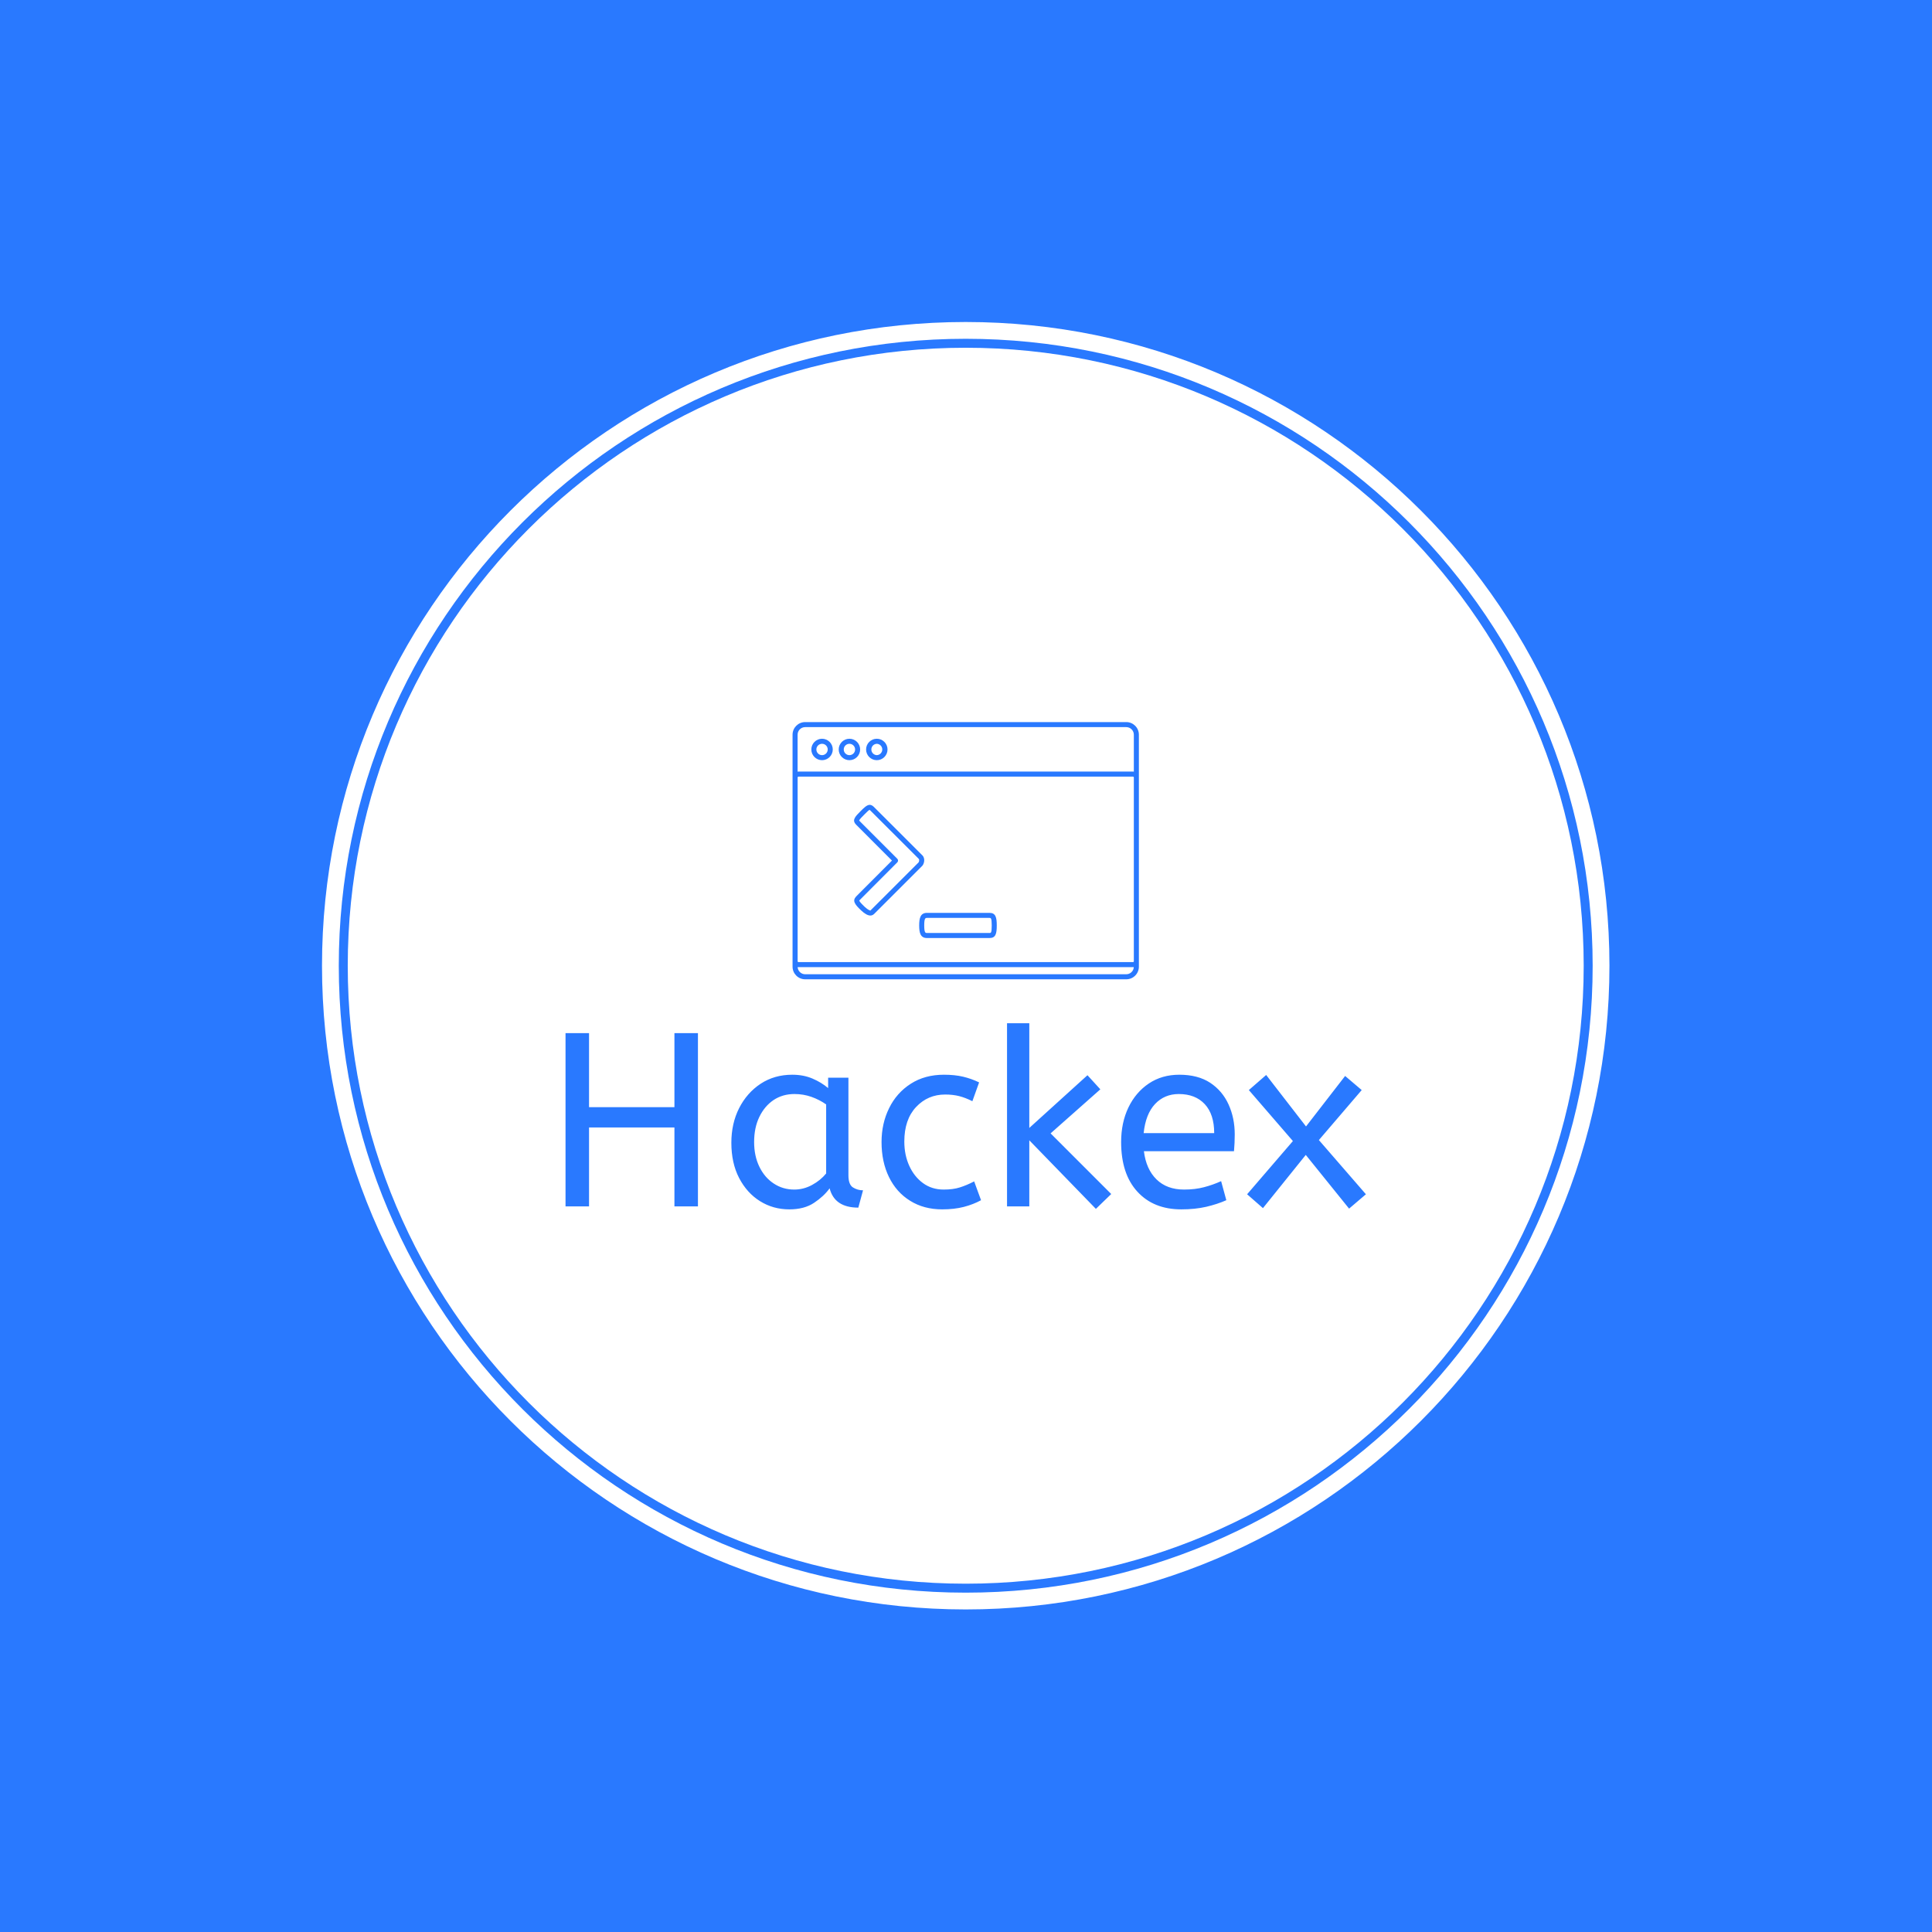
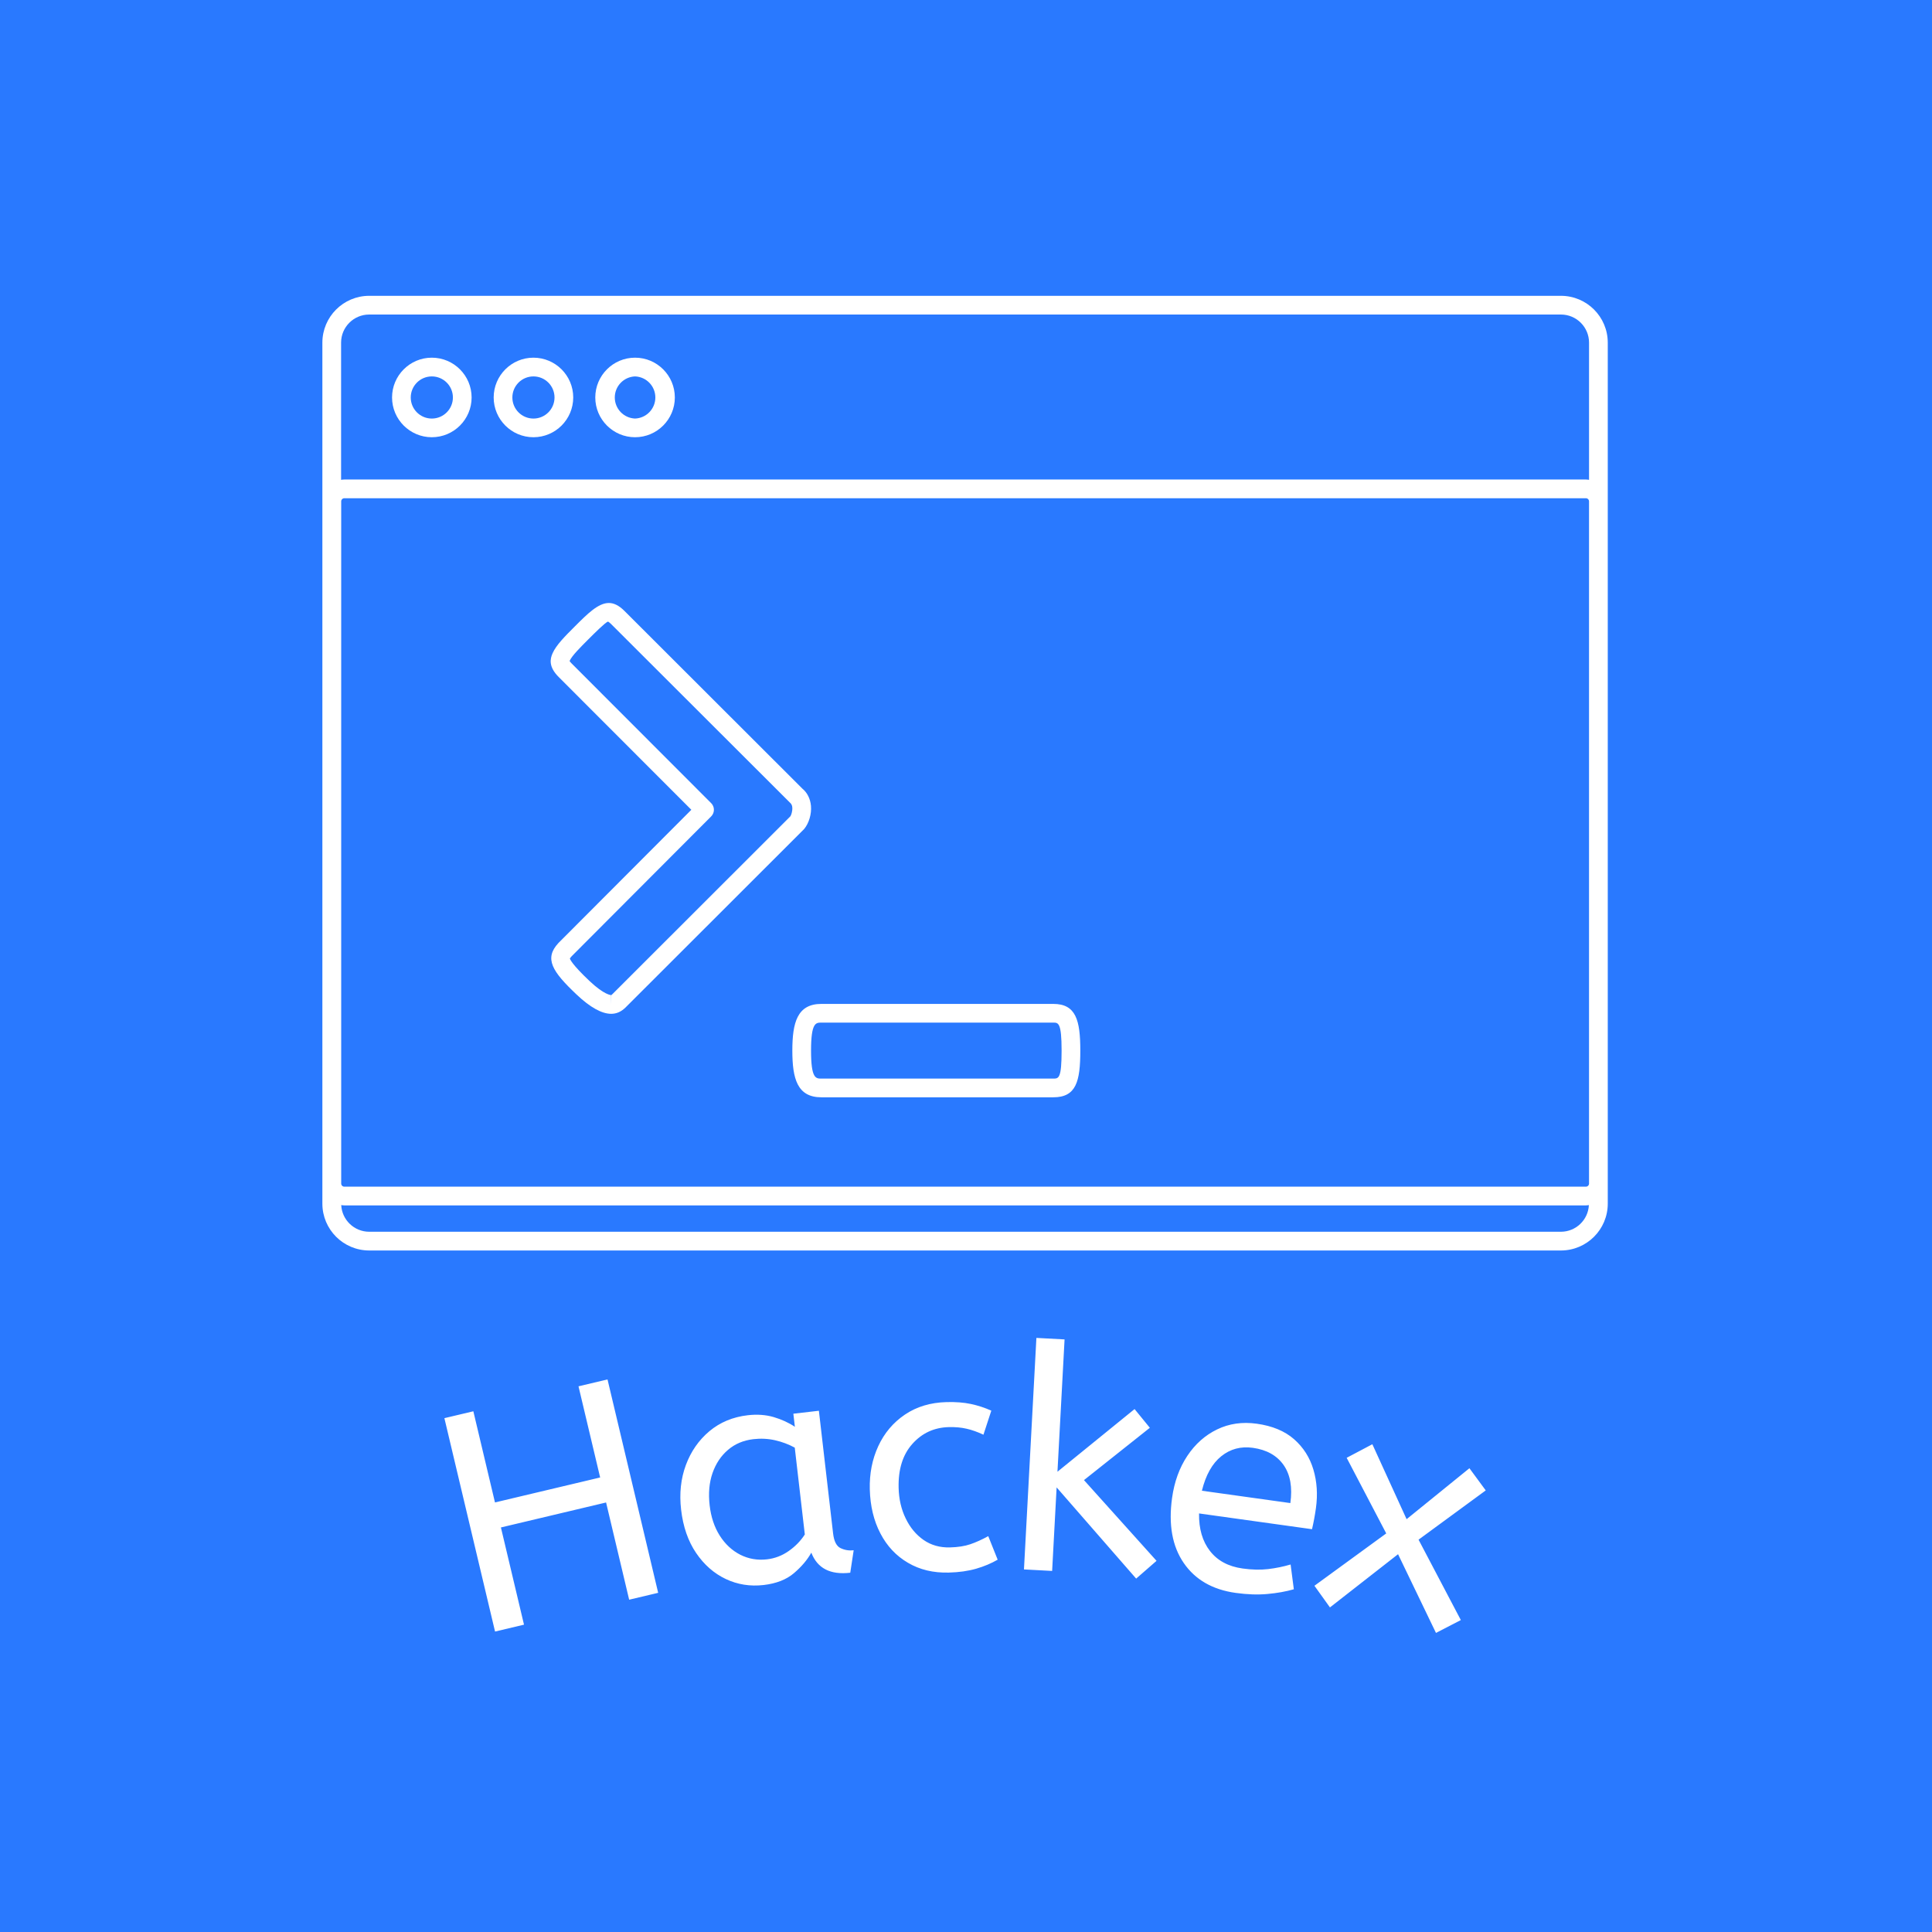
<svg xmlns="http://www.w3.org/2000/svg" version="1.1" width="1500" height="1500" viewBox="0 0 1500 1500">
  <rect width="1500" height="1500" fill="#2979ff" />
-   <g transform="matrix(0.6666667,0,0,0.6666667,249.7843,249.7843)">
-     <svg viewBox="0 0 343 343" data-background-color="#2979ff" preserveAspectRatio="xMidYMid meet" height="1500" width="1500">
-       <g id="tight-bounds" transform="matrix(1,0,0,1,0.074,0.074)">
-         <svg viewBox="0 0 342.852 342.852" height="342.852" width="342.852">
+   <g transform="matrix(0.6666667,0,0,0.6666667,249.2785,228.3976)">
+     <svg viewBox="0 0 315 328" data-background-color="#2979ff" preserveAspectRatio="xMidYMid meet" height="1561" width="1500">
+       <g id="tight-bounds" transform="matrix(1,0,0,1,0.2272817,0.4)">
+         <svg viewBox="0 0 314.545 327.2" height="327.2" width="314.545">
          <g>
-             <svg />
-           </g>
-           <g>
-             <svg viewBox="0 0 342.852 342.852" height="342.852" width="342.852">
-               <g>
-                 <path d="M0 171.426c0-94.676 76.75-171.426 171.426-171.426 94.676 0 171.426 76.75 171.426 171.426 0 94.676-76.75 171.426-171.426 171.426-94.676 0-171.426-76.75-171.426-171.426zM171.426 338.382c92.207 0 166.956-74.749 166.956-166.956 0-92.207-74.749-166.956-166.956-166.956-92.207 0-166.956 74.749-166.956 166.956 0 92.207 74.749 166.956 166.956 166.956z" data-fill-palette-color="tertiary" fill="#ffffff" stroke="transparent" />
-                 <ellipse rx="164.569" ry="164.569" cx="171.426" cy="171.426" fill="#ffffff" stroke="transparent" stroke-width="0" fill-opacity="1" data-fill-palette-color="tertiary" />
-               </g>
-               <g transform="matrix(1,0,0,1,64.84656,106.5425)">
-                 <svg viewBox="0 0 213.158 129.767" height="129.767" width="213.158">
-                   <g>
-                     <svg viewBox="0 0 213.158 129.767" height="129.767" width="213.158">
+             <svg viewBox="0 0 488.21 507.851" height="327.2" width="314.545">
+               <g transform="matrix(1,0,0,1,46.34508,395.8002)">
+                 <svg viewBox="0 0 395.52 112.051" height="112.051" width="395.52">
+                   <g id="textblocktransform">
+                     <svg viewBox="0 0 395.52 112.051" height="112.051" width="395.52" id="textblock">
                      <g>
-                         <svg viewBox="0 0 213.158 129.767" height="129.767" width="213.158">
-                           <g transform="matrix(1,0,0,1,0,80.20091)">
-                             <svg viewBox="0 0 213.158 49.566" height="49.566" width="213.158">
-                               <g id="textblocktransform">
-                                 <svg viewBox="0 0 213.158 49.566" height="49.566" width="213.158" id="textblock">
-                                   <g>
-                                     <svg viewBox="0 0 213.158 49.566" height="49.566" width="213.158">
-                                       <g transform="matrix(1,0,0,1,0,0)">
-                                         <svg width="213.158" viewBox="4.5 -37 161.69 37.6" height="49.566" data-palette-color="#2979ff">
-                                           <path d="M9.25 0L4.5 0 4.5-35 9.25-35 9.25-20.05 26.5-20.05 26.5-35 31.25-35 31.25 0 26.5 0 26.5-15.95 9.25-15.95 9.25 0ZM49.7 0.6L49.7 0.6Q46.45 0.6 43.8-1.05 41.15-2.7 39.57-5.73 38-8.75 38-12.85L38-12.85Q38-16.75 39.57-19.85 41.15-22.95 43.92-24.78 46.7-26.6 50.3-26.6L50.3-26.6Q52.55-26.6 54.37-25.83 56.2-25.05 57.55-23.9L57.55-23.9 57.55-26 61.65-26 61.65-6.3Q61.65-4.4 62.57-3.83 63.5-3.25 64.6-3.25L64.6-3.25 63.65 0.25Q58.85 0.25 57.85-3.65L57.85-3.65Q56.7-2.05 54.72-0.73 52.75 0.6 49.7 0.6ZM50.7-3.4L50.7-3.4Q52.6-3.4 54.3-4.33 56-5.25 57.15-6.65L57.15-6.65 57.15-20.6Q55.8-21.55 54.17-22.13 52.55-22.7 50.75-22.7L50.75-22.7Q48.35-22.7 46.52-21.48 44.7-20.25 43.65-18.07 42.6-15.9 42.6-13L42.6-13Q42.6-10.2 43.65-8.03 44.7-5.85 46.55-4.63 48.4-3.4 50.7-3.4ZM80.59 0.6L80.59 0.6Q76.89 0.6 74.12-1.13 71.34-2.85 69.84-5.93 68.34-9 68.34-13L68.34-13Q68.34-16.75 69.87-19.85 71.39-22.95 74.25-24.78 77.09-26.6 80.94-26.6L80.94-26.6Q83.14-26.6 84.82-26.2 86.5-25.8 88.05-25.05L88.05-25.05 86.69-21.25Q85.3-21.95 84.02-22.28 82.75-22.6 81.19-22.6L81.19-22.6Q77.69-22.6 75.32-20.08 72.94-17.55 72.94-13.1L72.94-13.1Q72.94-10.4 73.94-8.2 74.94-6 76.72-4.7 78.5-3.4 80.89-3.4L80.89-3.4Q82.8-3.4 84.14-3.83 85.5-4.25 87.05-5.05L87.05-5.05 88.44-1.25Q86.89-0.4 84.97 0.1 83.05 0.6 80.59 0.6ZM114.74-2.5L111.64 0.5 98.19-13.35 98.19 0 93.69 0 93.69-37 98.19-37 98.19-15.85 109.94-26.5 112.54-23.65 102.49-14.75 114.74-2.5ZM128.89 0.6L128.89 0.6Q123.29 0.6 120.02-2.98 116.74-6.55 116.74-13L116.74-13Q116.74-16.9 118.21-19.98 119.69-23.05 122.34-24.83 124.99-26.6 128.49-26.6L128.49-26.6Q132.24-26.6 134.72-24.98 137.19-23.35 138.44-20.6 139.69-17.85 139.69-14.55L139.69-14.55Q139.69-12.8 139.54-11.15L139.54-11.15 121.34-11.15Q121.79-7.5 123.89-5.45 125.99-3.4 129.44-3.4L129.44-3.4Q131.69-3.4 133.49-3.88 135.29-4.35 136.94-5.1L136.94-5.1 137.99-1.25Q136.19-0.45 133.94 0.08 131.69 0.6 128.89 0.6ZM121.29-14.8L121.29-14.8 135.54-14.8Q135.54-18.6 133.64-20.65 131.74-22.7 128.39-22.7L128.39-22.7Q125.49-22.7 123.59-20.68 121.69-18.65 121.29-14.8ZM166.19-2.45L162.79 0.45 154.04-10.4 145.39 0.35 142.19-2.45 151.44-13.2 142.54-23.5 146.04-26.55 154.09-16.15 161.99-26.35 165.34-23.5 156.69-13.4 166.19-2.45Z" opacity="1" transform="matrix(1,0,0,1,0,0)" fill="#2979ff" class="wordmark-text-0" data-fill-palette-color="quaternary" id="text-0" />
-                                         </svg>
-                                       </g>
-                                     </svg>
-                                   </g>
-                                 </svg>
-                               </g>
+                         <svg viewBox="0 0 395.52 112.051" height="112.051" width="395.52">
+                           <g transform="matrix(1,0,0,1,0,0)">
+                             <svg width="395.52" viewBox="-0.571 -33.9 162.054 45.91" height="112.051" data-palette-color="#ffffff">
+                               <path d="M11.817 10.726l-4.505 1.07-7.883-33.207 4.505-1.07 3.367 14.186 16.366-3.885-3.368-14.186 4.514-1.072 7.884 33.207-4.515 1.072-3.592-15.13-16.365 3.886zM49.11 4.556v0c-2.099 0.243-4.065-0.07-5.897-0.938-1.832-0.868-3.371-2.22-4.617-4.056-1.246-1.836-2.022-4.078-2.33-6.727v0c-0.292-2.523-0.044-4.844 0.745-6.961 0.788-2.118 2.008-3.87 3.659-5.256 1.658-1.387 3.649-2.215 5.974-2.484v0c1.45-0.168 2.794-0.072 4.03 0.288 1.237 0.367 2.336 0.87 3.296 1.511v0l-0.236-2.036 3.973-0.46 2.211 19.092c0.142 1.225 0.532 1.989 1.172 2.291 0.639 0.302 1.316 0.411 2.031 0.328v0l-0.532 3.495c-3.099 0.359-5.119-0.682-6.059-3.124v0c-0.622 1.119-1.519 2.179-2.692 3.181-1.178 1.009-2.754 1.628-4.728 1.856zM49.634 0.559v0c1.225-0.142 2.353-0.574 3.383-1.298 1.03-0.723 1.864-1.582 2.5-2.574v0l-1.564-13.51c-0.945-0.515-1.963-0.897-3.052-1.147-1.096-0.249-2.223-0.306-3.383-0.172v0c-1.55 0.179-2.868 0.735-3.954 1.666-1.088 0.925-1.891 2.128-2.411 3.611-0.513 1.482-0.661 3.16-0.444 5.035v0c0.209 1.808 0.733 3.375 1.571 4.7 0.845 1.325 1.909 2.316 3.194 2.973 1.29 0.649 2.677 0.888 4.16 0.716zM77.918 2.62v0c-2.406 0.062-4.523-0.447-6.351-1.526-1.835-1.073-3.265-2.597-4.29-4.571-1.031-1.974-1.581-4.261-1.647-6.86v0c-0.063-2.439 0.376-4.678 1.317-6.716 0.941-2.038 2.323-3.675 4.144-4.909 1.822-1.234 3.983-1.883 6.482-1.948v0c1.433-0.037 2.696 0.06 3.789 0.293 1.093 0.232 2.152 0.578 3.178 1.038v0l-1.224 3.743c-0.925-0.436-1.803-0.747-2.635-0.933-0.832-0.192-1.751-0.275-2.757-0.248v0c-2.279 0.059-4.167 0.928-5.665 2.607-1.504 1.679-2.218 3.965-2.143 6.857v0c0.045 1.759 0.413 3.344 1.103 4.753 0.683 1.416 1.613 2.533 2.787 3.35 1.175 0.81 2.542 1.195 4.101 1.154v0c1.24-0.032 2.292-0.196 3.159-0.492 0.873-0.296 1.805-0.717 2.798-1.262v0l1.465 3.663c-0.999 0.579-2.117 1.048-3.355 1.407-1.244 0.359-2.663 0.559-4.256 0.6zM110.253 0.793l-3.173 2.764-12.377-14.194-0.698 13.001-4.384-0.235 1.935-36.029 4.384 0.236-1.106 20.59 12-9.75 2.377 2.911-10.251 8.142zM122.572 5.783v0c-3.605-0.503-6.3-2.054-8.084-4.652-1.791-2.599-2.397-5.975-1.818-10.129v0c0.35-2.509 1.139-4.688 2.367-6.535 1.227-1.848 2.776-3.224 4.645-4.128 1.863-0.904 3.92-1.2 6.171-0.885v0c2.417 0.337 4.348 1.139 5.794 2.404 1.451 1.273 2.456 2.85 3.015 4.732 0.559 1.882 0.689 3.886 0.392 6.012v0c-0.158 1.129-0.36 2.218-0.607 3.267v0l-17.58-2.453c-0.038 2.391 0.529 4.338 1.699 5.841 1.169 1.509 2.863 2.419 5.082 2.728v0c1.446 0.202 2.771 0.232 3.975 0.091 1.198-0.142 2.362-0.38 3.493-0.714v0l0.501 3.856c-1.234 0.353-2.597 0.597-4.09 0.731-1.501 0.141-3.152 0.085-4.955-0.166zM117.31-10.117v0l13.766 1.921c0.342-2.45-0.006-4.42-1.043-5.911-1.044-1.492-2.642-2.388-4.794-2.688v0c-1.869-0.261-3.508 0.177-4.919 1.313-1.403 1.13-2.407 2.919-3.01 5.365zM157.606 10.01l-3.868 2-5.901-12.249-10.599 8.28-2.414-3.37 11.173-8.145-6.158-11.766 3.998-2.113 5.329 11.663 9.777-7.928 2.539 3.451-10.455 7.666z" opacity="1" transform="matrix(1,0,0,1,0,0)" fill="#ffffff" class="wordmark-text-0" data-fill-palette-color="primary" id="text-0" />
                            </svg>
                          </g>
-                           <g transform="matrix(1,0,0,1,60.46448,0)">
-                             <svg viewBox="0 0 92.229 68.5" height="68.5" width="92.229">
-                               <g>
-                                 <svg version="1.1" x="0" y="0" viewBox="7.5 18.435 85.001 63.131" enable-background="new 0 0 100 100" xml:space="preserve" height="68.5" width="92.229" class="icon-icon-0" data-fill-palette-color="quaternary" id="icon-0">
-                                   <g fill="#2979ff" data-fill-palette-color="quaternary">
-                                     <path d="M89.405 18.435H10.595A3.1 3.1 0 0 0 7.5 21.53V78.471A3.1 3.1 0 0 0 10.595 81.566H89.406A3.1 3.1 0 0 0 92.501 78.471V21.529A3.1 3.1 0 0 0 89.405 18.435M10.595 19.673H89.406A1.86 1.86 0 0 1 91.263 21.529V30.604C91.195 30.594 91.127 30.583 91.056 30.583H8.951C8.878 30.583 8.808 30.594 8.738 30.604V21.528C8.738 20.506 9.571 19.673 10.595 19.673M91.263 77.14A0.207 0.207 0 0 1 91.056 77.346H8.951A0.206 0.206 0 0 1 8.745 77.14V32.027C8.745 31.914 8.838 31.821 8.951 31.821H91.055C91.169 31.821 91.262 31.914 91.262 32.027V77.14zM89.405 80.327H10.595A1.855 1.855 0 0 1 8.747 78.563C8.814 78.573 8.882 78.584 8.951 78.584H91.055C91.123 78.584 91.188 78.573 91.252 78.564A1.854 1.854 0 0 1 89.405 80.327" fill="#2979ff" data-fill-palette-color="quaternary" />
-                                     <path d="M28.178 27.787C29.628 27.787 30.808 26.607 30.808 25.157 30.808 23.706 29.628 22.526 28.178 22.526S25.547 23.706 25.547 25.157 26.728 27.787 28.178 27.787M28.178 23.765A1.394 1.394 0 0 1 28.178 26.551 1.394 1.394 0 0 1 28.178 23.765" fill="#2979ff" data-fill-palette-color="quaternary" />
-                                     <path d="M21.458 27.787A2.633 2.633 0 0 0 24.089 25.157 2.634 2.634 0 0 0 21.458 22.526C20.008 22.526 18.828 23.706 18.828 25.157S20.008 27.787 21.458 27.787M21.458 23.765A1.393 1.393 0 1 1 21.458 26.552 1.393 1.393 0 0 1 21.457 23.765" fill="#2979ff" data-fill-palette-color="quaternary" />
-                                     <path d="M14.738 27.787A2.633 2.633 0 0 0 17.369 25.157 2.634 2.634 0 0 0 14.738 22.526C13.288 22.526 12.108 23.706 12.108 25.157S13.288 27.787 14.738 27.787M14.738 23.765A1.393 1.393 0 1 1 14.738 26.552 1.393 1.393 0 0 1 14.737 23.765" fill="#2979ff" data-fill-palette-color="quaternary" />
-                                   </g>
-                                   <path d="M26.598 65.915C25.974 65.915 25.203 65.486 24.309 64.639 22.704 63.12 22.149 62.268 23.109 61.234L31.899 52.423 23.125 43.641C22.449 42.965 22.555 42.446 22.724 42.071 22.966 41.527 23.538 40.954 24.203 40.29 25.032 39.461 25.745 38.748 26.444 38.748 26.786 38.748 27.123 38.92 27.477 39.274L39.246 51.029C39.557 51.283 39.767 51.688 39.81 52.163 39.858 52.7 39.676 53.315 39.358 53.696L27.53 65.514C27.243 65.787 26.941 65.915 26.598 65.915M23.846 42.57C23.837 42.57 23.873 42.638 24 42.764L33.211 51.985A0.62 0.62 0 0 1 33.211 52.86L24 62.093A0.8 0.8 0 0 0 23.867 62.259C23.879 62.306 23.992 62.636 25.159 63.739 26.138 64.666 26.579 64.677 26.597 64.677V65.296L26.607 64.676 26.606 64.677C26.603 64.677 26.626 64.665 26.667 64.627L38.444 52.86C38.505 52.783 38.595 52.503 38.575 52.271A0.44 0.44 0 0 0 38.413 51.943L26.601 40.148C26.457 40.005 26.386 39.977 26.386 39.977 26.204 40.037 25.5 40.741 25.079 41.161 24.548 41.693 24.002 42.239 23.852 42.574 23.85 42.571 23.848 42.57 23.846 42.57" fill="#2979ff" data-fill-palette-color="quaternary" />
-                                   <path d="M55.834 71.436H40.498C38.904 71.436 38.578 70.202 38.578 68.348S38.904 65.26 40.498 65.26H55.834C57.337 65.26 57.621 66.345 57.621 68.348 57.621 70.396 57.346 71.436 55.834 71.436M40.498 66.497C40.132 66.497 39.815 66.497 39.815 68.348S40.131 70.199 40.498 70.199H55.834C56.188 70.199 56.384 70.199 56.384 68.348S56.165 66.497 55.834 66.497z" fill="#2979ff" data-fill-palette-color="quaternary" />
-                                 </svg>
-                               </g>
-                             </svg>
-                           </g>
-                           <g />
                        </svg>
                      </g>
                    </svg>
                  </g>
                </svg>
              </g>
+               <g>
+                 <svg viewBox="0 0 488.21 362.598" height="362.598" width="488.21">
+                   <g>
+                     <svg version="1.1" x="0" y="0" viewBox="7.5 18.435 85.001 63.131" enable-background="new 0 0 100 100" xml:space="preserve" height="362.598" width="488.21" class="icon-icon-0" data-fill-palette-color="accent" id="icon-0">
+                       <g fill="#ffffff" data-fill-palette-color="accent">
+                         <path d="M89.405 18.435H10.595A3.1 3.1 0 0 0 7.5 21.53V78.471A3.1 3.1 0 0 0 10.595 81.566H89.406A3.1 3.1 0 0 0 92.501 78.471V21.529A3.1 3.1 0 0 0 89.405 18.435M10.595 19.673H89.406A1.86 1.86 0 0 1 91.263 21.529V30.604C91.195 30.594 91.127 30.583 91.056 30.583H8.951C8.878 30.583 8.808 30.594 8.738 30.604V21.528C8.738 20.506 9.571 19.673 10.595 19.673M91.263 77.14A0.207 0.207 0 0 1 91.056 77.346H8.951A0.206 0.206 0 0 1 8.745 77.14V32.027C8.745 31.914 8.838 31.821 8.951 31.821H91.055C91.169 31.821 91.262 31.914 91.262 32.027V77.14zM89.405 80.327H10.595A1.855 1.855 0 0 1 8.747 78.563C8.814 78.573 8.882 78.584 8.951 78.584H91.055C91.123 78.584 91.188 78.573 91.252 78.564A1.854 1.854 0 0 1 89.405 80.327" fill="#ffffff" data-fill-palette-color="accent" />
+                         <path d="M28.178 27.787C29.628 27.787 30.808 26.607 30.808 25.157 30.808 23.706 29.628 22.526 28.178 22.526S25.547 23.706 25.547 25.157 26.728 27.787 28.178 27.787M28.178 23.765A1.394 1.394 0 0 1 28.178 26.551 1.394 1.394 0 0 1 28.178 23.765" fill="#ffffff" data-fill-palette-color="accent" />
+                         <path d="M21.458 27.787A2.633 2.633 0 0 0 24.089 25.157 2.634 2.634 0 0 0 21.458 22.526C20.008 22.526 18.828 23.706 18.828 25.157S20.008 27.787 21.458 27.787M21.458 23.765A1.393 1.393 0 1 1 21.458 26.552 1.393 1.393 0 0 1 21.457 23.765" fill="#ffffff" data-fill-palette-color="accent" />
+                         <path d="M14.738 27.787A2.633 2.633 0 0 0 17.369 25.157 2.634 2.634 0 0 0 14.738 22.526C13.288 22.526 12.108 23.706 12.108 25.157S13.288 27.787 14.738 27.787M14.738 23.765A1.393 1.393 0 1 1 14.738 26.552 1.393 1.393 0 0 1 14.737 23.765" fill="#ffffff" data-fill-palette-color="accent" />
+                       </g>
+                       <path d="M26.598 65.915C25.974 65.915 25.203 65.486 24.309 64.639 22.704 63.12 22.149 62.268 23.109 61.234L31.899 52.423 23.125 43.641C22.449 42.965 22.555 42.446 22.724 42.071 22.966 41.527 23.538 40.954 24.203 40.29 25.032 39.461 25.745 38.748 26.444 38.748 26.786 38.748 27.123 38.92 27.477 39.274L39.246 51.029C39.557 51.283 39.767 51.688 39.81 52.163 39.858 52.7 39.676 53.315 39.358 53.696L27.53 65.514C27.243 65.787 26.941 65.915 26.598 65.915M23.846 42.57C23.837 42.57 23.873 42.638 24 42.764L33.211 51.985A0.62 0.62 0 0 1 33.211 52.86L24 62.093A0.8 0.8 0 0 0 23.867 62.259C23.879 62.306 23.992 62.636 25.159 63.739 26.138 64.666 26.579 64.677 26.597 64.677V65.296L26.607 64.676 26.606 64.677C26.603 64.677 26.626 64.665 26.667 64.627L38.444 52.86C38.505 52.783 38.595 52.503 38.575 52.271A0.44 0.44 0 0 0 38.413 51.943L26.601 40.148C26.457 40.005 26.386 39.977 26.386 39.977 26.204 40.037 25.5 40.741 25.079 41.161 24.548 41.693 24.002 42.239 23.852 42.574 23.85 42.571 23.848 42.57 23.846 42.57" fill="#ffffff" data-fill-palette-color="accent" />
+                       <path d="M55.834 71.436H40.498C38.904 71.436 38.578 70.202 38.578 68.348S38.904 65.26 40.498 65.26H55.834C57.337 65.26 57.621 66.345 57.621 68.348 57.621 70.396 57.346 71.436 55.834 71.436M40.498 66.497C40.132 66.497 39.815 66.497 39.815 68.348S40.131 70.199 40.498 70.199H55.834C56.188 70.199 56.384 70.199 56.384 68.348S56.165 66.497 55.834 66.497z" fill="#ffffff" data-fill-palette-color="accent" />
+                     </svg>
+                   </g>
+                 </svg>
+               </g>
+               <g />
            </svg>
          </g>
          <defs />
        </svg>
-         <rect width="342.852" height="342.852" fill="none" stroke="none" visibility="hidden" />
+         <rect width="314.545" height="327.2" fill="none" stroke="none" visibility="hidden" />
      </g>
    </svg>
  </g>
</svg>
